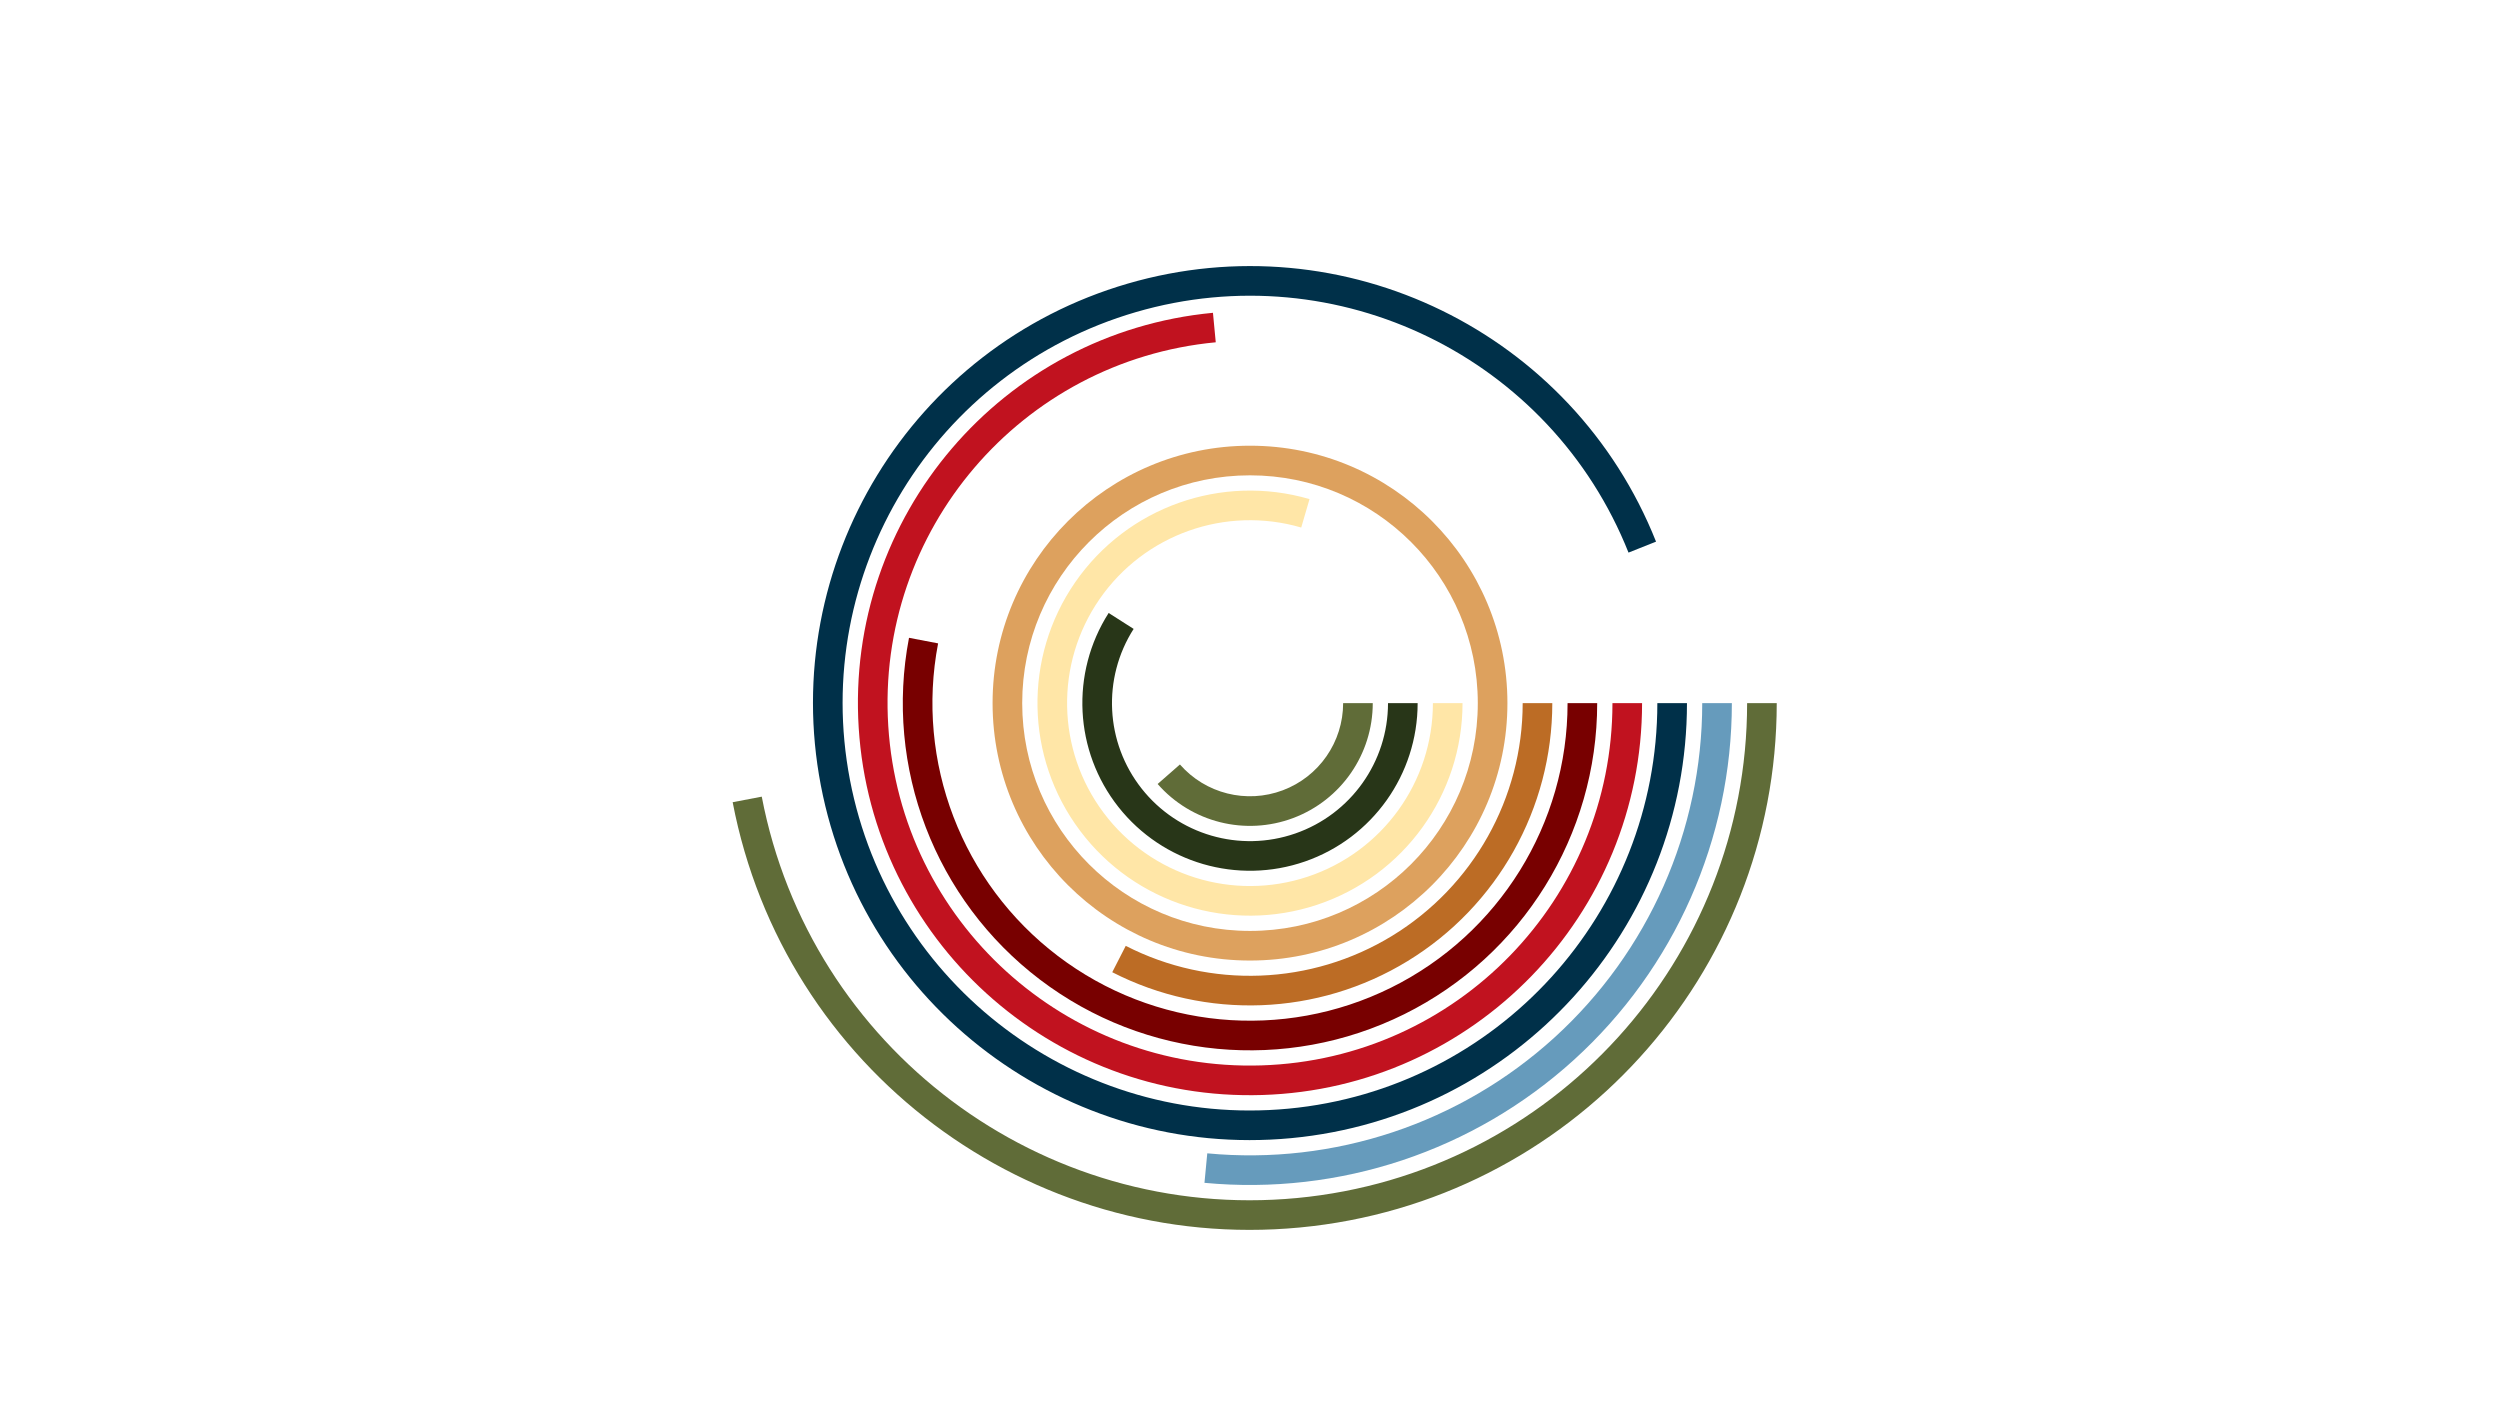
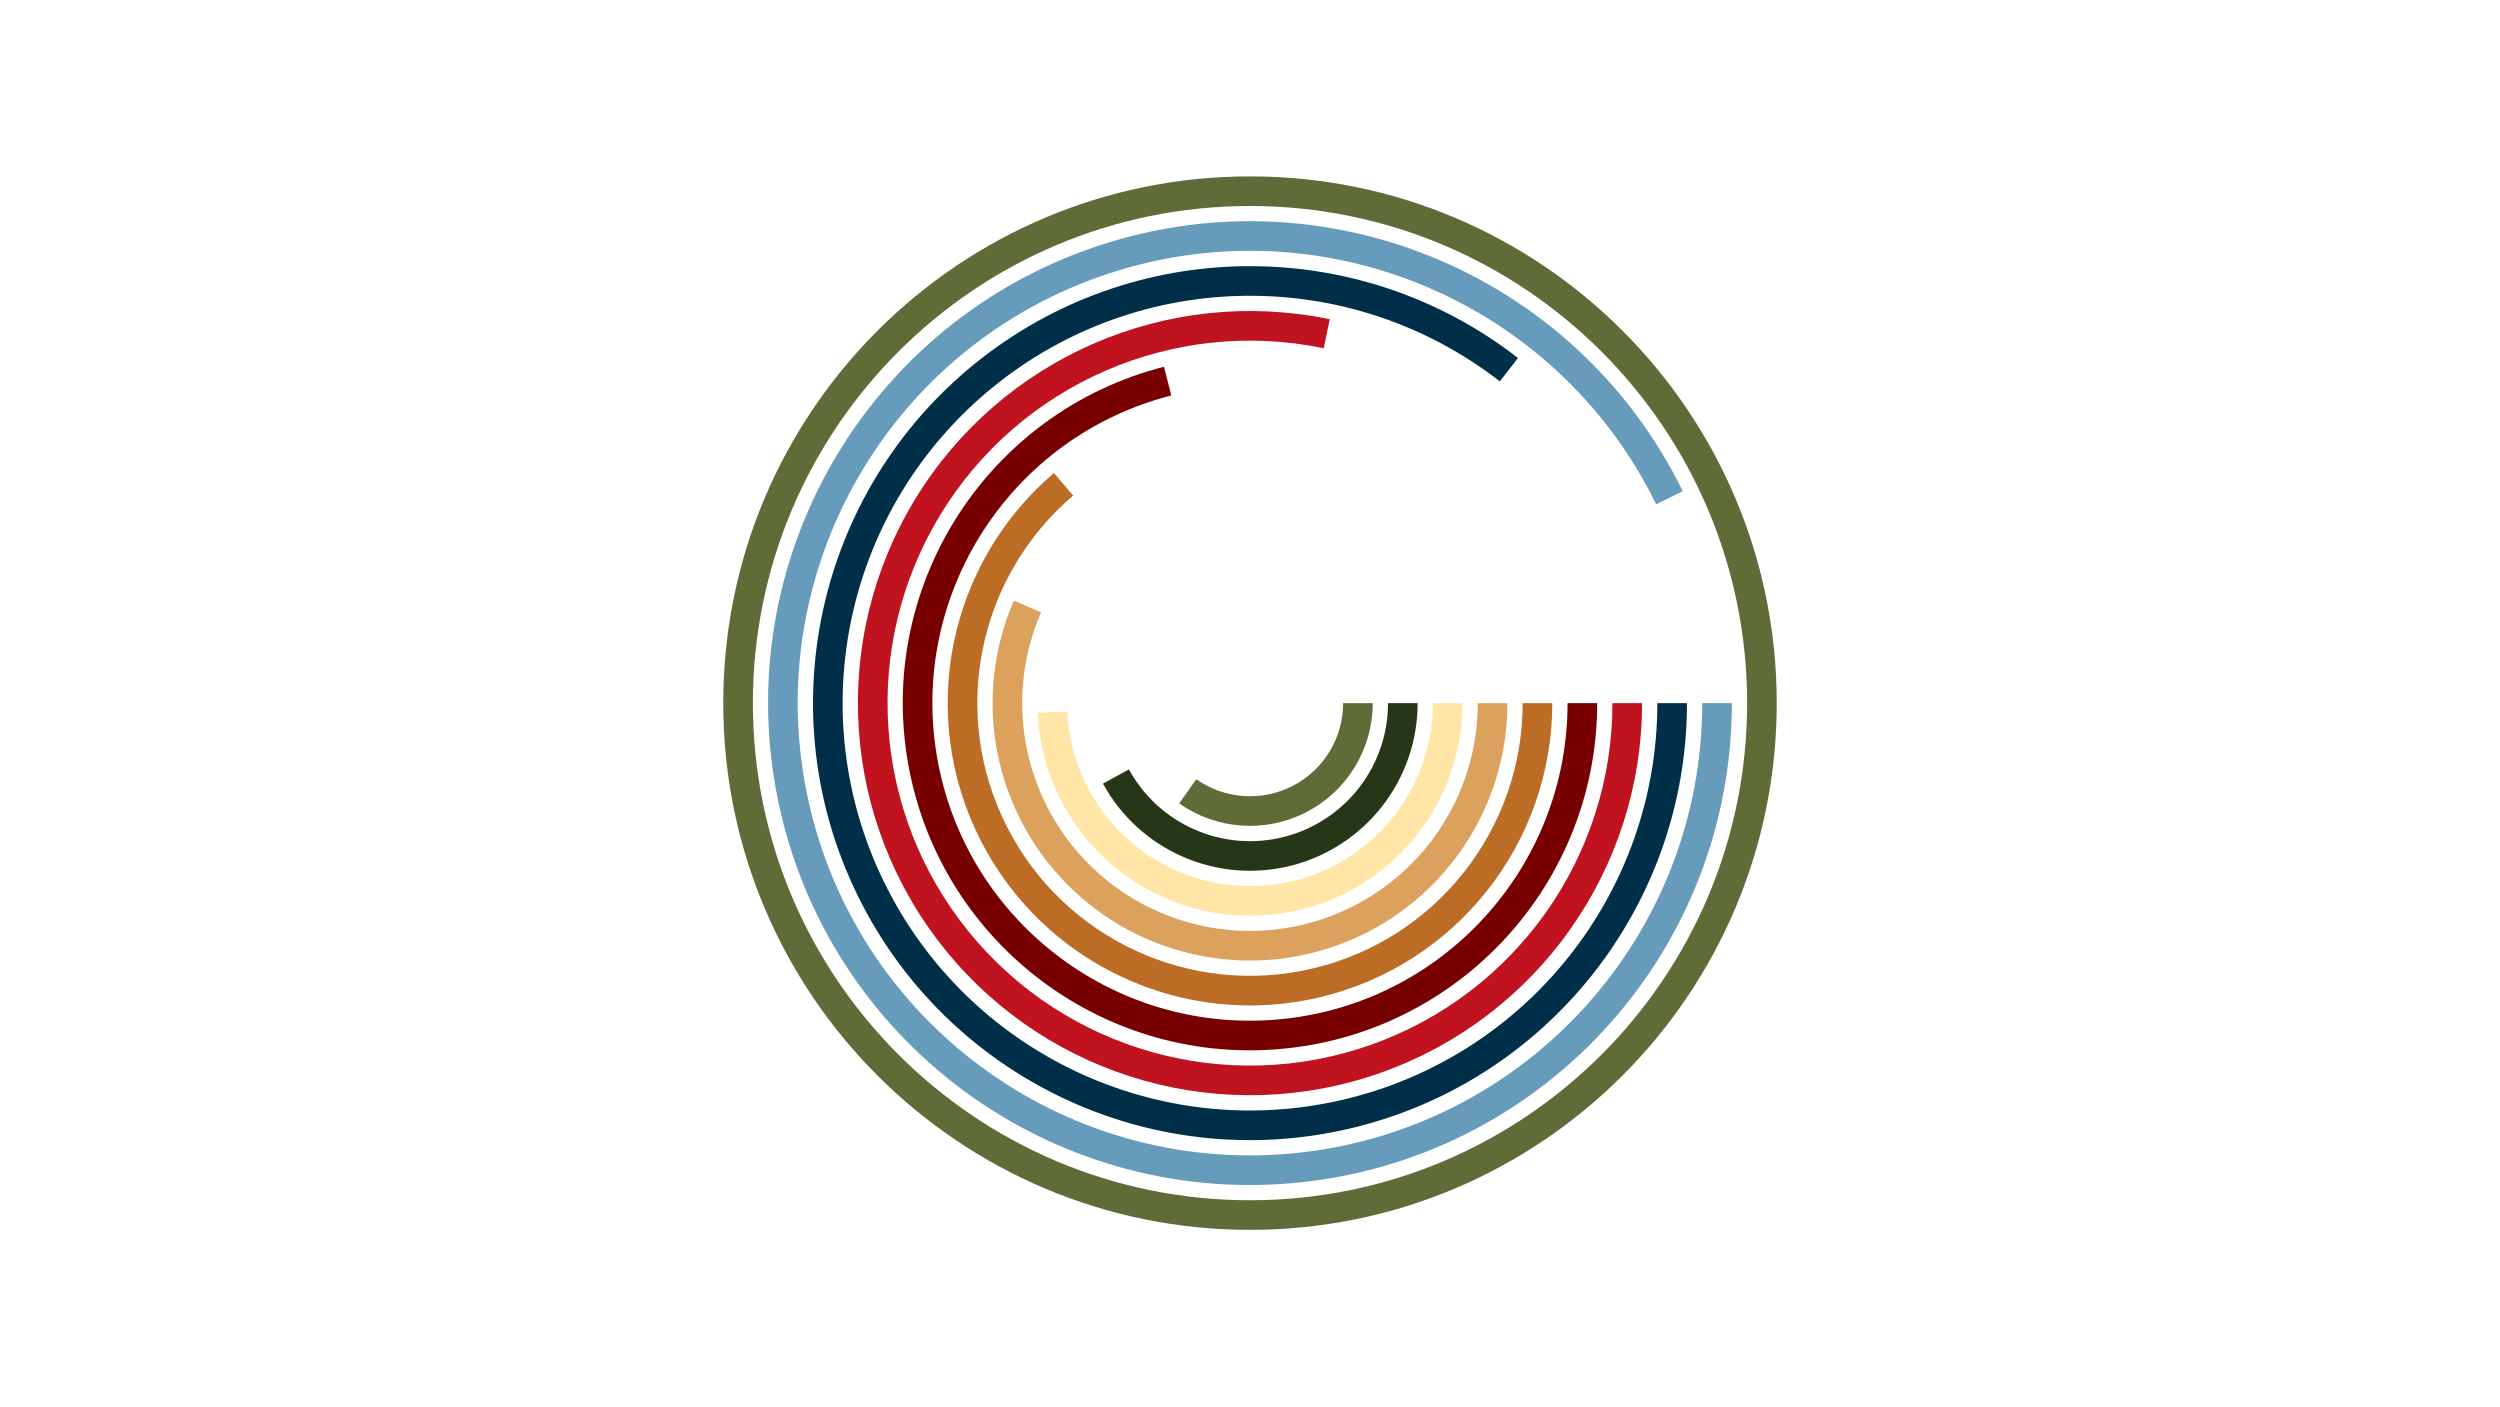
<svg xmlns="http://www.w3.org/2000/svg" width="320" height="180" viewBox="0 0 320 180">
  <svg width="320" height="180" viewBox="0 0 320 180" preserveAspectRatio="xMidYMid meet">
    <g data-chart-id="default-preview-CircularBarChart" data-chart-type="circular-bar" data-polar-orientation="angular" data-bar-shape="sector" data-bar-variant="single" data-renderer="deterministic-polar-bar@2" data-category-field="column" data-value-field="value" data-facet-column="" data-angle-start="0" data-angle-span="360" data-theta-mode="mapped" data-theta-field="value">
-       <path data-chart-id="default-preview-CircularBarChart" data-mark-role="bar" data-mark-group-id="mark-group:default-preview-CircularBarChart:bar" data-row-keys="C001|Alpha" data-category-key="C001" data-series-key="__single__" data-angle="-3.501172535627179" data-angle-start-deg="0" data-angle-end-deg="138.7951807228916" data-theta-value="32" data-value="32" data-stack-start="0" data-stack-end="32" d="M15.713,0A15.713,15.713,0,0,1,-11.822,10.351L-8.969,7.853A11.921,11.921,0,0,0,11.921,0Z" transform="translate(160 90)" fill="#606c38" fill-opacity="1" />
-       <path data-chart-id="default-preview-CircularBarChart" data-mark-role="bar" data-mark-group-id="mark-group:default-preview-CircularBarChart:bar" data-row-keys="C002|Alpha" data-category-key="C002" data-series-key="__single__" data-angle="-2.8577137993497512" data-angle-start-deg="0" data-angle-end-deg="212.53012048192772" data-theta-value="49" data-value="49" data-stack-start="0" data-stack-end="49" d="M21.458,0A21.458,21.458,0,1,1,-18.092,-11.539L-14.895,-9.5A17.666,17.666,0,1,0,17.666,0Z" transform="translate(160 90)" fill="#283618" fill-opacity="1" />
-       <path data-chart-id="default-preview-CircularBarChart" data-mark-role="bar" data-mark-group-id="mark-group:default-preview-CircularBarChart:bar" data-row-keys="C003|Alpha" data-category-key="C003" data-series-key="__single__" data-angle="-2.214255063072324" data-angle-start-deg="0" data-angle-end-deg="286.26506024096386" data-theta-value="66" data-value="66" data-stack-start="0" data-stack-end="66" d="M27.204,0A27.204,27.204,0,1,1,7.619,-26.115L6.557,-22.475A23.412,23.412,0,1,0,23.412,0Z" transform="translate(160 90)" fill="#ffe6a7" fill-opacity="1" />
-       <path data-chart-id="default-preview-CircularBarChart" data-mark-role="bar" data-mark-group-id="mark-group:default-preview-CircularBarChart:bar" data-row-keys="C004|Alpha" data-category-key="C004" data-series-key="__single__" data-angle="-1.5707963267948966" data-angle-start-deg="0" data-angle-end-deg="360" data-theta-value="83" data-value="83" data-stack-start="0" data-stack-end="83" d="M32.95,0A32.95,32.95,0,1,1,-32.95,0A32.95,32.95,0,1,1,32.95,0M29.158,0A29.158,29.158,0,1,0,-29.158,0A29.158,29.158,0,1,0,29.158,0Z" transform="translate(160 90)" fill="#dda15e" fill-opacity="1" />
-       <path data-chart-id="default-preview-CircularBarChart" data-mark-role="bar" data-mark-group-id="mark-group:default-preview-CircularBarChart:bar" data-row-keys="C005|Alpha" data-category-key="C005" data-series-key="__single__" data-angle="-3.69042510512054" data-angle-start-deg="0" data-angle-end-deg="117.10843373493978" data-theta-value="27" data-value="27" data-stack-start="0" data-stack-end="27" d="M38.695,0A38.695,38.695,0,0,1,-17.632,34.444L-15.905,31.069A34.903,34.903,0,0,0,34.903,0Z" transform="translate(160 90)" fill="#bc6c25" fill-opacity="1" />
-       <path data-chart-id="default-preview-CircularBarChart" data-mark-role="bar" data-mark-group-id="mark-group:default-preview-CircularBarChart:bar" data-row-keys="C006|Alpha" data-category-key="C006" data-series-key="__single__" data-angle="-3.046966368843113" data-angle-start-deg="0" data-angle-end-deg="190.8433734939759" data-theta-value="44" data-value="44" data-stack-start="0" data-stack-end="44" d="M44.441,0A44.441,44.441,0,1,1,-43.647,-8.36L-39.923,-7.647A40.649,40.649,0,1,0,40.649,0Z" transform="translate(160 90)" fill="#780000" fill-opacity="1" />
-       <path data-chart-id="default-preview-CircularBarChart" data-mark-role="bar" data-mark-group-id="mark-group:default-preview-CircularBarChart:bar" data-row-keys="C007|Alpha" data-category-key="C007" data-series-key="__single__" data-angle="-2.403507632565685" data-angle-start-deg="0" data-angle-end-deg="264.5783132530121" data-theta-value="61" data-value="61" data-stack-start="0" data-stack-end="61" d="M50.186,0A50.186,50.186,0,1,1,-4.742,-49.962L-4.384,-46.187A46.394,46.394,0,1,0,46.394,0Z" transform="translate(160 90)" fill="#c1121f" fill-opacity="1" />
-       <path data-chart-id="default-preview-CircularBarChart" data-mark-role="bar" data-mark-group-id="mark-group:default-preview-CircularBarChart:bar" data-row-keys="C008|Alpha" data-category-key="C008" data-series-key="__single__" data-angle="-1.7600488962882577" data-angle-start-deg="0" data-angle-end-deg="338.3132530120482" data-theta-value="78" data-value="78" data-stack-start="0" data-stack-end="78" d="M55.932,0A55.932,55.932,0,1,1,51.973,-20.669L48.449,-19.267A52.14,52.14,0,1,0,52.14,0Z" transform="translate(160 90)" fill="#003049" fill-opacity="1" />
-       <path data-chart-id="default-preview-CircularBarChart" data-mark-role="bar" data-mark-group-id="mark-group:default-preview-CircularBarChart:bar" data-row-keys="C009|Alpha" data-category-key="C009" data-series-key="__single__" data-angle="-3.8796776746139012" data-angle-start-deg="0" data-angle-end-deg="95.42168674698794" data-theta-value="22" data-value="22" data-stack-start="0" data-stack-end="22" d="M61.678,0A61.678,61.678,0,0,1,-5.828,61.402L-5.469,57.627A57.886,57.886,0,0,0,57.886,0Z" transform="translate(160 90)" fill="#669bbc" fill-opacity="1" />
-       <path data-chart-id="default-preview-CircularBarChart" data-mark-role="bar" data-mark-group-id="mark-group:default-preview-CircularBarChart:bar" data-row-keys="C010|Alpha" data-category-key="C010" data-series-key="__single__" data-angle="-3.2362189383364734" data-angle-start-deg="0" data-angle-end-deg="169.1566265060241" data-theta-value="39" data-value="39" data-stack-start="0" data-stack-end="39" d="M67.423,0A67.423,67.423,0,0,1,-66.219,12.684L-62.495,11.971A63.631,63.631,0,0,0,63.631,0Z" transform="translate(160 90)" fill="#606c38" fill-opacity="1" />
+       <path data-chart-id="default-preview-CircularBarChart" data-mark-role="bar" data-mark-group-id="mark-group:default-preview-CircularBarChart:bar" data-row-keys="C001|Alpha" data-category-key="C001" data-series-key="__single__" data-angle="-3.6196611008751964" data-angle-start-deg="0" data-angle-end-deg="125.21739130434784" data-theta-value="24" data-value="24" data-stack-start="0" data-stack-end="24" d="M15.713,0A15.713,15.713,0,0,1,-9.061,12.837L-6.874,9.739A11.921,11.921,0,0,0,11.921,0Z" transform="translate(160 90)" fill="#606c38" fill-opacity="1" />
+       <path data-chart-id="default-preview-CircularBarChart" data-mark-role="bar" data-mark-group-id="mark-group:default-preview-CircularBarChart:bar" data-row-keys="C002|Alpha" data-category-key="C002" data-series-key="__single__" data-angle="-3.3920094593107186" data-angle-start-deg="0" data-angle-end-deg="151.30434782608697" data-theta-value="29" data-value="29" data-stack-start="0" data-stack-end="29" d="M21.458,0A21.458,21.458,0,0,1,-18.823,10.303L-15.497,8.483A17.666,17.666,0,0,0,17.666,0Z" transform="translate(160 90)" fill="#283618" fill-opacity="1" />
+       <path data-chart-id="default-preview-CircularBarChart" data-mark-role="bar" data-mark-group-id="mark-group:default-preview-CircularBarChart:bar" data-row-keys="C003|Alpha" data-category-key="C003" data-series-key="__single__" data-angle="-3.164357817746241" data-angle-start-deg="0" data-angle-end-deg="177.39130434782606" data-theta-value="34" data-value="34" data-stack-start="0" data-stack-end="34" d="M27.204,0A27.204,27.204,0,0,1,-27.176,1.238L-23.388,1.066A23.412,23.412,0,0,0,23.412,0Z" transform="translate(160 90)" fill="#ffe6a7" fill-opacity="1" />
+       <path data-chart-id="default-preview-CircularBarChart" data-mark-role="bar" data-mark-group-id="mark-group:default-preview-CircularBarChart:bar" data-row-keys="C004|Alpha" data-category-key="C004" data-series-key="__single__" data-angle="-2.9367061761817634" data-angle-start-deg="0" data-angle-end-deg="203.4782608695652" data-theta-value="39" data-value="39" data-stack-start="0" data-stack-end="39" d="M32.95,0A32.95,32.95,0,1,1,-30.222,-13.127L-26.744,-11.616A29.158,29.158,0,1,0,29.158,0Z" transform="translate(160 90)" fill="#dda15e" fill-opacity="1" />
+       <path data-chart-id="default-preview-CircularBarChart" data-mark-role="bar" data-mark-group-id="mark-group:default-preview-CircularBarChart:bar" data-row-keys="C005|Alpha" data-category-key="C005" data-series-key="__single__" data-angle="-2.7090545346172856" data-angle-start-deg="0" data-angle-end-deg="229.56521739130432" data-theta-value="44" data-value="44" data-stack-start="0" data-stack-end="44" d="M38.695,0A38.695,38.695,0,1,1,-25.097,-29.453L-22.638,-26.566A34.903,34.903,0,1,0,34.903,0Z" transform="translate(160 90)" fill="#bc6c25" fill-opacity="1" />
+       <path data-chart-id="default-preview-CircularBarChart" data-mark-role="bar" data-mark-group-id="mark-group:default-preview-CircularBarChart:bar" data-row-keys="C006|Alpha" data-category-key="C006" data-series-key="__single__" data-angle="-2.4814028930528074" data-angle-start-deg="0" data-angle-end-deg="255.6521739130435" data-theta-value="49" data-value="49" data-stack-start="0" data-stack-end="49" d="M44.441,0A44.441,44.441,0,1,1,-11.013,-43.055L-10.073,-39.381A40.649,40.649,0,1,0,40.649,0Z" transform="translate(160 90)" fill="#780000" fill-opacity="1" />
+       <path data-chart-id="default-preview-CircularBarChart" data-mark-role="bar" data-mark-group-id="mark-group:default-preview-CircularBarChart:bar" data-row-keys="C007|Alpha" data-category-key="C007" data-series-key="__single__" data-angle="-2.2537512514883296" data-angle-start-deg="0" data-angle-end-deg="281.7391304347826" data-theta-value="54" data-value="54" data-stack-start="0" data-stack-end="54" d="M50.186,0A50.186,50.186,0,1,1,10.211,-49.137L9.439,-45.424A46.394,46.394,0,1,0,46.394,0Z" transform="translate(160 90)" fill="#c1121f" fill-opacity="1" />
+       <path data-chart-id="default-preview-CircularBarChart" data-mark-role="bar" data-mark-group-id="mark-group:default-preview-CircularBarChart:bar" data-row-keys="C008|Alpha" data-category-key="C008" data-series-key="__single__" data-angle="-2.026099609923852" data-angle-start-deg="0" data-angle-end-deg="307.82608695652175" data-theta-value="59" data-value="59" data-stack-start="0" data-stack-end="59" d="M55.932,0A55.932,55.932,0,1,1,34.301,-44.179L31.976,-41.184A52.14,52.14,0,1,0,52.14,0Z" transform="translate(160 90)" fill="#003049" fill-opacity="1" />
+       <path data-chart-id="default-preview-CircularBarChart" data-mark-role="bar" data-mark-group-id="mark-group:default-preview-CircularBarChart:bar" data-row-keys="C009|Alpha" data-category-key="C009" data-series-key="__single__" data-angle="-1.7984479683593744" data-angle-start-deg="0" data-angle-end-deg="333.9130434782609" data-theta-value="64" data-value="64" data-stack-start="0" data-stack-end="64" d="M61.678,0A61.678,61.678,0,1,1,55.394,-27.122L51.989,-25.454A57.886,57.886,0,1,0,57.886,0Z" transform="translate(160 90)" fill="#669bbc" fill-opacity="1" />
+       <path data-chart-id="default-preview-CircularBarChart" data-mark-role="bar" data-mark-group-id="mark-group:default-preview-CircularBarChart:bar" data-row-keys="C010|Alpha" data-category-key="C010" data-series-key="__single__" data-angle="-1.5707963267948966" data-angle-start-deg="0" data-angle-end-deg="360" data-theta-value="69" data-value="69" data-stack-start="0" data-stack-end="69" d="M67.423,0A67.423,67.423,0,1,1,-67.423,0A67.423,67.423,0,1,1,67.423,0M63.631,0A63.631,63.631,0,1,0,-63.631,0A63.631,63.631,0,1,0,63.631,0Z" transform="translate(160 90)" fill="#606c38" fill-opacity="1" />
    </g>
  </svg>
</svg>
